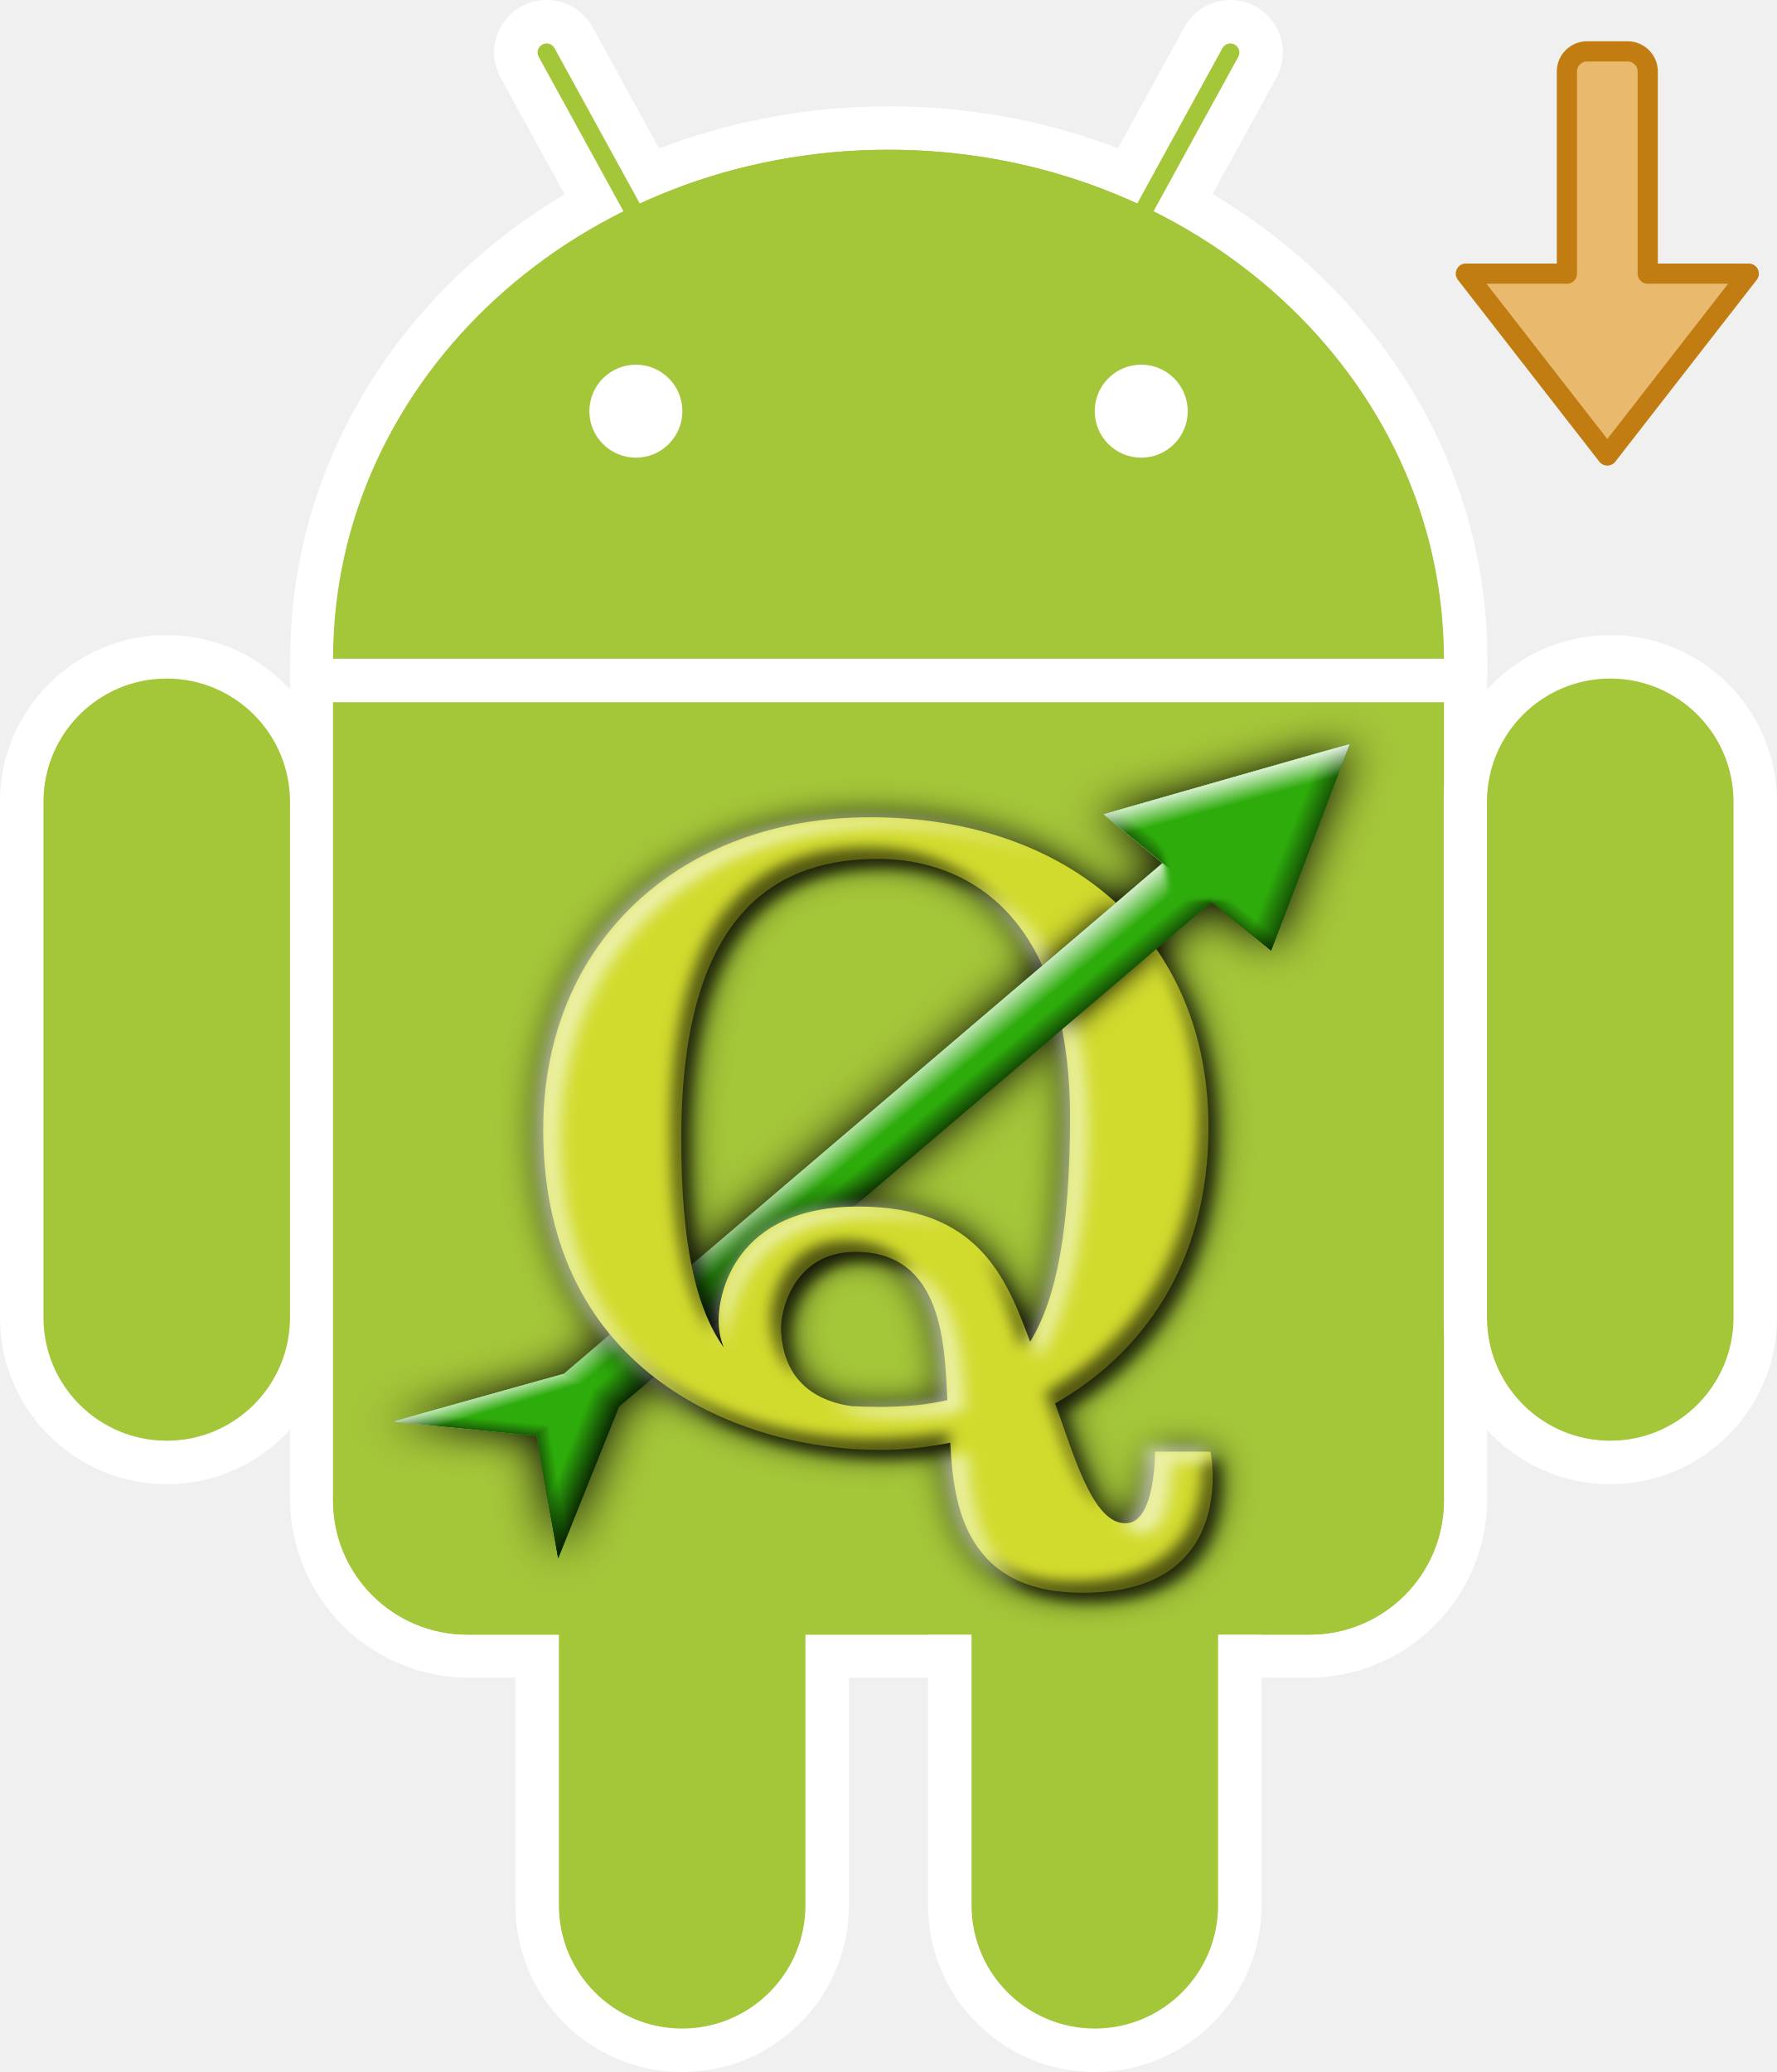
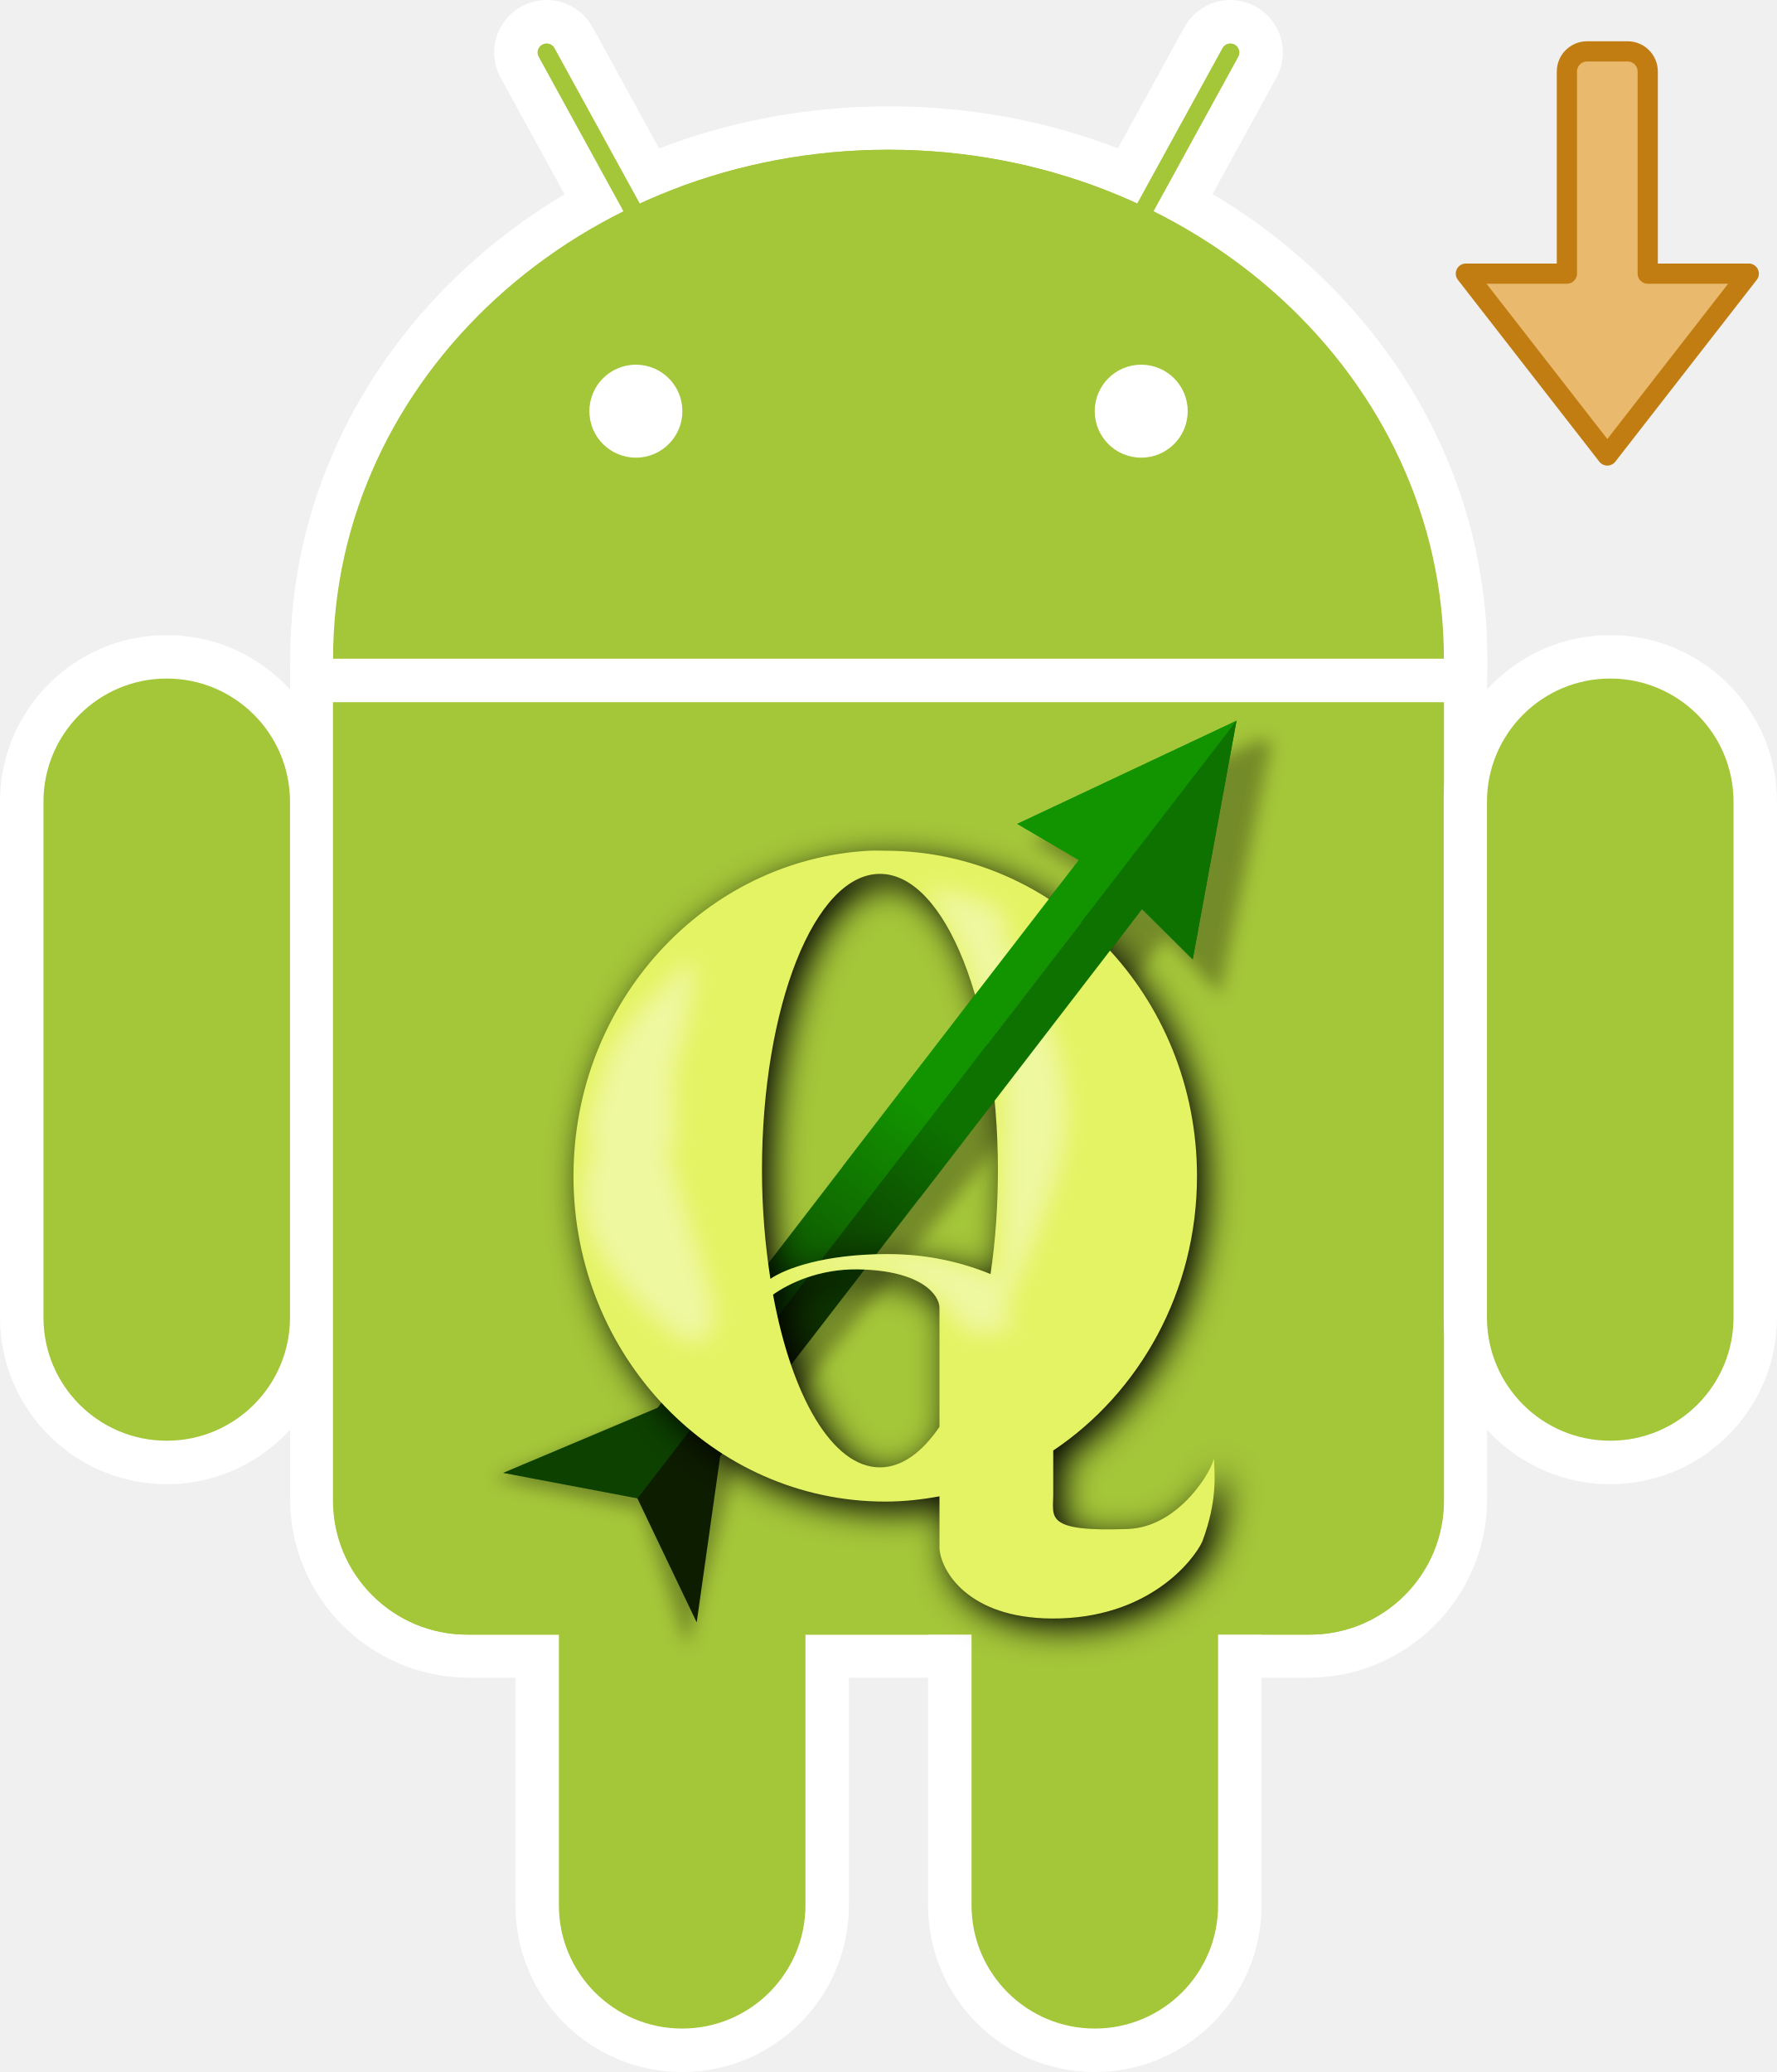
<svg xmlns="http://www.w3.org/2000/svg" xmlns:xlink="http://www.w3.org/1999/xlink" width="293.13" height="341.807" id="svg3250" version="1.1">
  <defs id="defs3252">
    <filter color-interpolation-filters="sRGB" id="filter3758">
      <feGaussianBlur id="feGaussianBlur3760" stdDeviation="18.017" />
    </filter>
    <linearGradient x1="366.996" y1="519.329" x2="390.263" y2="542.595" id="linearGradient3746" xlink:href="#linearGradient4372" gradientUnits="userSpaceOnUse" />
    <linearGradient id="linearGradient4372">
      <stop id="stop4374" style="stop-color:#000000;stop-opacity:0" offset="0" />
      <stop id="stop4376" style="stop-color:#000000;stop-opacity:1" offset="1" />
    </linearGradient>
    <linearGradient x1="360.27" y1="512.602" x2="338.596" y2="490.929" id="linearGradient3743" xlink:href="#linearGradient4332" gradientUnits="userSpaceOnUse" />
    <linearGradient id="linearGradient4332">
      <stop id="stop4334" style="stop-color:#ffffff;stop-opacity:0" offset="0" />
      <stop id="stop4336" style="stop-color:#ffffff;stop-opacity:1" offset="1" />
    </linearGradient>
    <filter color-interpolation-filters="sRGB" id="filter4307">
      <feGaussianBlur id="feGaussianBlur4309" stdDeviation="14.907" />
    </filter>
    <linearGradient x1="681.182" y1="222.019" x2="716.775" y2="233.578" id="linearGradient3739" xlink:href="#linearGradient4372" gradientUnits="userSpaceOnUse" />
    <linearGradient id="linearGradient3126">
      <stop id="stop3128" style="stop-color:#000000;stop-opacity:0" offset="0" />
      <stop id="stop3130" style="stop-color:#000000;stop-opacity:1" offset="1" />
    </linearGradient>
    <linearGradient x1="615.063" y1="263.632" x2="594.709" y2="284.439" id="linearGradient3736" xlink:href="#linearGradient4372" gradientUnits="userSpaceOnUse" />
    <linearGradient id="linearGradient3133">
      <stop id="stop3135" style="stop-color:#000000;stop-opacity:0" offset="0" />
      <stop id="stop3137" style="stop-color:#000000;stop-opacity:1" offset="1" />
    </linearGradient>
    <linearGradient x1="615.063" y1="207.223" x2="606.268" y2="180.405" id="linearGradient3733" xlink:href="#linearGradient4332" gradientUnits="userSpaceOnUse" />
    <linearGradient id="linearGradient3140">
      <stop id="stop3142" style="stop-color:#ffffff;stop-opacity:0" offset="0" />
      <stop id="stop3144" style="stop-color:#ffffff;stop-opacity:1" offset="1" />
    </linearGradient>
    <filter color-interpolation-filters="sRGB" id="filter4769">
      <feGaussianBlur id="feGaussianBlur4771" stdDeviation="2.162" />
    </filter>
    <linearGradient x1="85.077" y1="750.432" x2="82.302" y2="774.013" id="linearGradient3728" xlink:href="#linearGradient4372" gradientUnits="userSpaceOnUse" />
    <linearGradient id="linearGradient3149">
      <stop id="stop3151" style="stop-color:#000000;stop-opacity:0" offset="0" />
      <stop id="stop3153" style="stop-color:#000000;stop-opacity:1" offset="1" />
    </linearGradient>
    <linearGradient x1="79.355" y1="745.809" x2="71.98" y2="725.465" id="linearGradient3725" xlink:href="#linearGradient4332" gradientUnits="userSpaceOnUse" />
    <linearGradient id="linearGradient3156">
      <stop id="stop3158" style="stop-color:#ffffff;stop-opacity:0" offset="0" />
      <stop id="stop3160" style="stop-color:#ffffff;stop-opacity:1" offset="1" />
    </linearGradient>
    <linearGradient x1="145.937" y1="773.552" x2="175.552" y2="783.262" id="linearGradient3722" xlink:href="#linearGradient4372" gradientUnits="userSpaceOnUse" />
    <linearGradient id="linearGradient3163">
      <stop id="stop3165" style="stop-color:#000000;stop-opacity:0" offset="0" />
      <stop id="stop3167" style="stop-color:#000000;stop-opacity:1" offset="1" />
    </linearGradient>
    <linearGradient x1="136.227" y1="800.832" x2="112.207" y2="804.068" id="linearGradient3719" xlink:href="#linearGradient4372" gradientUnits="userSpaceOnUse" />
    <linearGradient id="linearGradient3170">
      <stop id="stop3172" style="stop-color:#000000;stop-opacity:0" offset="0" />
      <stop id="stop3174" style="stop-color:#000000;stop-opacity:1" offset="1" />
    </linearGradient>
    <filter color-interpolation-filters="sRGB" id="filter5295">
      <feGaussianBlur id="feGaussianBlur5297" stdDeviation="5.639" />
    </filter>
    <filter color-interpolation-filters="sRGB" id="filter5284">
      <feGaussianBlur id="feGaussianBlur5286" stdDeviation="5.925" />
    </filter>
    <filter color-interpolation-filters="sRGB" height="1.379" y="-0.19" width="1.44" x="-0.22" id="filter3432">
      <feGaussianBlur id="feGaussianBlur3434" stdDeviation="11.161" />
    </filter>
    <linearGradient x1="360.27" y1="512.602" x2="338.596" y2="490.929" id="linearGradient5493" xlink:href="#linearGradient4332" gradientUnits="userSpaceOnUse" />
    <linearGradient id="linearGradient3183">
      <stop id="stop3185" style="stop-color:#ffffff;stop-opacity:0" offset="0" />
      <stop id="stop3187" style="stop-color:#ffffff;stop-opacity:1" offset="1" />
    </linearGradient>
    <linearGradient x1="366.996" y1="519.329" x2="390.263" y2="542.595" id="linearGradient5525" xlink:href="#linearGradient4372" gradientUnits="userSpaceOnUse" />
    <linearGradient id="linearGradient3190">
      <stop id="stop3192" style="stop-color:#000000;stop-opacity:0" offset="0" />
      <stop id="stop3194" style="stop-color:#000000;stop-opacity:1" offset="1" />
    </linearGradient>
    <linearGradient x1="681.182" y1="222.019" x2="716.775" y2="233.578" id="linearGradient5474" xlink:href="#linearGradient4372" gradientUnits="userSpaceOnUse" />
    <linearGradient id="linearGradient3197">
      <stop id="stop3199" style="stop-color:#000000;stop-opacity:0" offset="0" />
      <stop id="stop3201" style="stop-color:#000000;stop-opacity:1" offset="1" />
    </linearGradient>
    <linearGradient x1="615.063" y1="263.632" x2="594.709" y2="284.439" id="linearGradient5471" xlink:href="#linearGradient4372" gradientUnits="userSpaceOnUse" />
    <linearGradient id="linearGradient3204">
      <stop id="stop3206" style="stop-color:#000000;stop-opacity:0" offset="0" />
      <stop id="stop3208" style="stop-color:#000000;stop-opacity:1" offset="1" />
    </linearGradient>
    <linearGradient x1="615.063" y1="207.223" x2="606.268" y2="180.405" id="linearGradient5468" xlink:href="#linearGradient4332" gradientUnits="userSpaceOnUse" />
    <linearGradient id="linearGradient3211">
      <stop id="stop3213" style="stop-color:#ffffff;stop-opacity:0" offset="0" />
      <stop id="stop3215" style="stop-color:#ffffff;stop-opacity:1" offset="1" />
    </linearGradient>
    <filter color-interpolation-filters="sRGB" id="filter3217">
      <feGaussianBlur id="feGaussianBlur3219" stdDeviation="2.162" />
    </filter>
    <filter color-interpolation-filters="sRGB" id="filter3758-5">
      <feGaussianBlur id="feGaussianBlur3760-6" stdDeviation="18.017" />
    </filter>
    <linearGradient x1="366.996" y1="519.329" x2="390.263" y2="542.595" id="linearGradient3746-7" xlink:href="#linearGradient4372-7" gradientUnits="userSpaceOnUse" />
    <linearGradient id="linearGradient4372-7">
      <stop id="stop4374-4" style="stop-color:#000000;stop-opacity:0" offset="0" />
      <stop id="stop4376-0" style="stop-color:#000000;stop-opacity:1" offset="1" />
    </linearGradient>
    <linearGradient x1="360.27" y1="512.602" x2="338.596" y2="490.929" id="linearGradient3743-6" xlink:href="#linearGradient4332-4" gradientUnits="userSpaceOnUse" />
    <linearGradient id="linearGradient4332-4">
      <stop id="stop4334-7" style="stop-color:#ffffff;stop-opacity:0" offset="0" />
      <stop id="stop4336-4" style="stop-color:#ffffff;stop-opacity:1" offset="1" />
    </linearGradient>
    <filter color-interpolation-filters="sRGB" id="filter4307-8">
      <feGaussianBlur id="feGaussianBlur4309-5" stdDeviation="14.907" />
    </filter>
    <linearGradient x1="681.182" y1="222.019" x2="716.775" y2="233.578" id="linearGradient3739-8" xlink:href="#linearGradient4372-7" gradientUnits="userSpaceOnUse" />
    <linearGradient id="linearGradient3641">
      <stop id="stop3643" style="stop-color:#000000;stop-opacity:0" offset="0" />
      <stop id="stop3645" style="stop-color:#000000;stop-opacity:1" offset="1" />
    </linearGradient>
    <linearGradient x1="615.063" y1="263.632" x2="594.709" y2="284.439" id="linearGradient3736-2" xlink:href="#linearGradient4372-7" gradientUnits="userSpaceOnUse" />
    <linearGradient id="linearGradient3648">
      <stop id="stop3650" style="stop-color:#000000;stop-opacity:0" offset="0" />
      <stop id="stop3652" style="stop-color:#000000;stop-opacity:1" offset="1" />
    </linearGradient>
    <linearGradient x1="615.063" y1="207.223" x2="606.268" y2="180.405" id="linearGradient3733-6" xlink:href="#linearGradient4332-4" gradientUnits="userSpaceOnUse" />
    <linearGradient id="linearGradient3655">
      <stop id="stop3657" style="stop-color:#ffffff;stop-opacity:0" offset="0" />
      <stop id="stop3659" style="stop-color:#ffffff;stop-opacity:1" offset="1" />
    </linearGradient>
    <filter color-interpolation-filters="sRGB" id="filter4769-0">
      <feGaussianBlur id="feGaussianBlur4771-6" stdDeviation="2.162" />
    </filter>
    <linearGradient x1="85.077" y1="750.432" x2="82.302" y2="774.013" id="linearGradient3728-6" xlink:href="#linearGradient4372-7" gradientUnits="userSpaceOnUse" />
    <linearGradient id="linearGradient3664">
      <stop id="stop3666" style="stop-color:#000000;stop-opacity:0" offset="0" />
      <stop id="stop3668" style="stop-color:#000000;stop-opacity:1" offset="1" />
    </linearGradient>
    <linearGradient x1="79.355" y1="745.809" x2="71.98" y2="725.465" id="linearGradient3725-4" xlink:href="#linearGradient4332-4" gradientUnits="userSpaceOnUse" />
    <linearGradient id="linearGradient3671">
      <stop id="stop3673" style="stop-color:#ffffff;stop-opacity:0" offset="0" />
      <stop id="stop3675" style="stop-color:#ffffff;stop-opacity:1" offset="1" />
    </linearGradient>
    <linearGradient x1="145.937" y1="773.552" x2="175.552" y2="783.262" id="linearGradient3722-6" xlink:href="#linearGradient4372-7" gradientUnits="userSpaceOnUse" />
    <linearGradient id="linearGradient3678">
      <stop id="stop3680" style="stop-color:#000000;stop-opacity:0" offset="0" />
      <stop id="stop3682" style="stop-color:#000000;stop-opacity:1" offset="1" />
    </linearGradient>
    <linearGradient x1="136.227" y1="800.832" x2="112.207" y2="804.068" id="linearGradient3719-2" xlink:href="#linearGradient4372-7" gradientUnits="userSpaceOnUse" />
    <linearGradient id="linearGradient3685">
      <stop id="stop3687" style="stop-color:#000000;stop-opacity:0" offset="0" />
      <stop id="stop3689" style="stop-color:#000000;stop-opacity:1" offset="1" />
    </linearGradient>
    <filter color-interpolation-filters="sRGB" id="filter5295-8">
      <feGaussianBlur id="feGaussianBlur5297-9" stdDeviation="5.639" />
    </filter>
    <filter color-interpolation-filters="sRGB" id="filter5284-6">
      <feGaussianBlur id="feGaussianBlur5286-0" stdDeviation="5.925" />
    </filter>
    <filter color-interpolation-filters="sRGB" height="1.379" y="-0.19" width="1.44" x="-0.22" id="filter3432-7">
      <feGaussianBlur id="feGaussianBlur3434-0" stdDeviation="11.161" />
    </filter>
    <linearGradient x1="360.27" y1="512.602" x2="338.596" y2="490.929" id="linearGradient5493-1" xlink:href="#linearGradient4332-4" gradientUnits="userSpaceOnUse" />
    <linearGradient id="linearGradient3698">
      <stop id="stop3700" style="stop-color:#ffffff;stop-opacity:0" offset="0" />
      <stop id="stop3702" style="stop-color:#ffffff;stop-opacity:1" offset="1" />
    </linearGradient>
    <linearGradient x1="366.996" y1="519.329" x2="390.263" y2="542.595" id="linearGradient5525-0" xlink:href="#linearGradient4372-7" gradientUnits="userSpaceOnUse" />
    <linearGradient id="linearGradient3705">
      <stop id="stop3707" style="stop-color:#000000;stop-opacity:0" offset="0" />
      <stop id="stop3709" style="stop-color:#000000;stop-opacity:1" offset="1" />
    </linearGradient>
    <linearGradient x1="681.182" y1="222.019" x2="716.775" y2="233.578" id="linearGradient5474-1" xlink:href="#linearGradient4372-7" gradientUnits="userSpaceOnUse" />
    <linearGradient id="linearGradient3712">
      <stop id="stop3714" style="stop-color:#000000;stop-opacity:0" offset="0" />
      <stop id="stop3716" style="stop-color:#000000;stop-opacity:1" offset="1" />
    </linearGradient>
    <linearGradient x1="615.063" y1="263.632" x2="594.709" y2="284.439" id="linearGradient5471-3" xlink:href="#linearGradient4372-7" gradientUnits="userSpaceOnUse" />
    <linearGradient id="linearGradient3720">
      <stop id="stop3722" style="stop-color:#000000;stop-opacity:0" offset="0" />
      <stop id="stop3724" style="stop-color:#000000;stop-opacity:1" offset="1" />
    </linearGradient>
    <linearGradient x1="615.063" y1="207.223" x2="606.268" y2="180.405" id="linearGradient5468-7" xlink:href="#linearGradient4332-4" gradientUnits="userSpaceOnUse" />
    <linearGradient id="linearGradient3727">
      <stop id="stop3729" style="stop-color:#ffffff;stop-opacity:0" offset="0" />
      <stop id="stop3731" style="stop-color:#ffffff;stop-opacity:1" offset="1" />
    </linearGradient>
    <filter color-interpolation-filters="sRGB" id="filter3733">
      <feGaussianBlur id="feGaussianBlur3735" stdDeviation="2.162" />
    </filter>
+     <filter style="color-interpolation-filters:sRGB" id="filter5427-2-5">
+       <feGaussianBlur id="feGaussianBlur5429-2-8" stdDeviation="0.488" />
+     </filter>
+     <linearGradient id="linearGradient4887">
+       <stop id="stop4889" offset="0" style="stop-color:#0d1d00;stop-opacity:1;" />
+       <stop id="stop4891" offset="1" style="stop-color:#0d7200;stop-opacity:1;" />
+     </linearGradient>
+     <linearGradient y2="463.79" x2="423.643" y1="477.579" x1="413.407" gradientTransform="matrix(-0.2826807,-0.9592141,-0.9592141,0.2826807,1144.742,948.3023)" gradientUnits="userSpaceOnUse" id="linearGradient3972" xlink:href="#linearGradient5342-4-0-4" />
+     <linearGradient id="linearGradient5342-4-9">
+       <stop id="stop5344-0-0" offset="0" style="stop-color:#0d4100;stop-opacity:1;" />
+       <stop id="stop5346-85-9" offset="1" style="stop-color:#129300;stop-opacity:1;" />
+     </linearGradient>
+     <linearGradient y2="463.79" x2="423.643" y1="477.579" x1="413.407" gradientTransform="translate(156.0876,208.9441)" gradientUnits="userSpaceOnUse" id="linearGradient3970" xlink:href="#linearGradient5342-4-9" />
+     <filter style="color-interpolation-filters:sRGB" id="filter4947-8-4">
+       <feGaussianBlur id="feGaussianBlur4949-0-5" stdDeviation="1.016" />
+     </filter>
+     <filter style="color-interpolation-filters:sRGB" height="1.787" y="-0.393" width="1.664" x="-0.332" id="filter4776-5">
+       <feGaussianBlur id="feGaussianBlur4778-0" stdDeviation="0.652" />
+     </filter>
+     <clipPath id="clipPath4825-8" clipPathUnits="userSpaceOnUse">
+       <path id="path4827-5" d="m 485.063,446.793 c -9.774,0.517 -17.562,8.976 -17.562,19.312 0,10.67 8.284,19.312 18.5,19.312 1.105,0 2.167,-0.119 3.219,-0.312 l 0,3.094 c 0.085,1.316 1.673,4.123 6.656,4.156 5.77,0.039 8.449,-3.498 8.938,-4.562 0.909,-2.43 0.734,-3.989 0.688,-4.969 -0.019,0.588 -1.996,4.101 -5.094,4.219 -4.98,0.189 -4.438,-0.712 -4.438,-2.031 l 0,-2.625 c 5.128,-3.432 8.531,-9.447 8.531,-16.281 0,-10.67 -8.284,-19.312 -18.5,-19.312 C 485.682,446.793 485.379,446.777 485.063,446.793 z m 0.625,1.375 c 3.87,0 7,7.861 7,17.594 0,2.163 -0.154,4.241 -0.438,6.156 -1.618,-0.665 -3.682,-1.197 -6.188,-1.188 -3.702,0.014 -5.987,0.859 -6.875,1.469 -0.31,-1.993 -0.5,-4.168 -0.5,-6.438 C 478.688,456.029 481.818,448.168 485.688,448.168 z m -1.281,23.469 c 3.739,0.064 4.812,1.516 4.812,2.281 l 0,7.062 c -1.036,1.525 -2.243,2.406 -3.531,2.406 -2.824,0 -5.236,-4.198 -6.344,-10.25 C 480.238,472.5 482.045,471.597 484.407,471.637 Z" style="fill:#e4f363;fill-opacity:1;stroke:none" />
+     </clipPath>
+     <linearGradient id="linearGradient5342-4-0-4">
+       <stop id="stop5344-0-9-7" offset="0" style="stop-color:#0d1d00;stop-opacity:1;" />
+       <stop id="stop5346-85-5-3" offset="1" style="stop-color:#0d7200;stop-opacity:1;" />
+     </linearGradient>
+     <linearGradient xlink:href="#linearGradient5342-4-0-4" id="linearGradient4111" gradientUnits="userSpaceOnUse" gradientTransform="matrix(-0.2826807,-0.9592141,-0.9592141,0.2826807,1144.742,948.3023)" x1="413.407" y1="477.579" x2="423.643" y2="463.79" />
+     <linearGradient id="linearGradient5342-4-9-7">
+       <stop id="stop5344-0-0-6" offset="0" style="stop-color:#0d4100;stop-opacity:1;" />
+       <stop id="stop5346-85-9-0" offset="1" style="stop-color:#129300;stop-opacity:1;" />
+     </linearGradient>
+     <linearGradient y2="463.79" x2="423.643" y1="477.579" x1="413.407" gradientTransform="translate(156.0876,208.9441)" gradientUnits="userSpaceOnUse" id="linearGradient3970-6" xlink:href="#linearGradient5342-4-9-7" />
+     <clipPath id="clipPath4144" clipPathUnits="userSpaceOnUse">
+       <rect transform="matrix(0.999901,-0.01407388,0.01407388,0.999901,0,0)" y="646.181" x="565.161" height="39.625" width="42.875" id="rect4146" style="fill:#000000;stroke:none" />
+     </clipPath>
+     <filter color-interpolation-filters="sRGB" id="filter5427-2-5-8">
+       <feGaussianBlur id="feGaussianBlur5429-2-8-0" stdDeviation="0.488" />
+     </filter>
+     <linearGradient y2="463.79" x2="423.643" y1="477.579" x1="413.407" gradientTransform="translate(156.0876,208.9441)" gradientUnits="userSpaceOnUse" id="linearGradient3970-60" xlink:href="#linearGradient5342-4-9-3" />
+     <linearGradient id="linearGradient5342-4-9-3">
+       <stop id="stop5344-0-0-5" offset="0" style="stop-color:#0d4100;stop-opacity:1;" />
+       <stop id="stop5346-85-9-8" offset="1" style="stop-color:#129300;stop-opacity:1;" />
+     </linearGradient>
+     <linearGradient y2="463.79" x2="423.643" y1="477.579" x1="413.407" gradientTransform="matrix(-0.2826807,-0.9592141,-0.9592141,0.2826807,1144.742,948.3023)" gradientUnits="userSpaceOnUse" id="linearGradient3972-0" xlink:href="#linearGradient5342-4-0-4-6" />
+     <linearGradient id="linearGradient5342-4-0-4-6">
+       <stop id="stop5344-0-9-7-0" offset="0" style="stop-color:#0d1d00;stop-opacity:1;" />
+       <stop id="stop5346-85-5-3-4" offset="1" style="stop-color:#0d7200;stop-opacity:1;" />
+     </linearGradient>
+     <filter color-interpolation-filters="sRGB" id="filter4947-8-4-9">
+       <feGaussianBlur id="feGaussianBlur4949-0-5-8" stdDeviation="1.016" />
+     </filter>
+     <clipPath id="clipPath4825-8-1" clipPathUnits="userSpaceOnUse">
+       <path id="path4827-5-7" d="m 485.063,446.793 c -9.774,0.517 -17.562,8.976 -17.562,19.312 0,10.67 8.284,19.312 18.5,19.312 1.105,0 2.167,-0.119 3.219,-0.312 l 0,3.094 c 0.085,1.316 1.673,4.123 6.656,4.156 5.77,0.039 8.449,-3.498 8.938,-4.562 0.909,-2.43 0.734,-3.989 0.688,-4.969 -0.019,0.588 -1.996,4.101 -5.094,4.219 -4.98,0.189 -4.438,-0.712 -4.438,-2.031 l 0,-2.625 c 5.128,-3.432 8.531,-9.447 8.531,-16.281 0,-10.67 -8.284,-19.312 -18.5,-19.312 -0.319,0 -0.622,-0.017 -0.938,0 z m 0.625,1.375 c 3.87,0 7,7.861 7,17.594 0,2.163 -0.154,4.241 -0.438,6.156 -1.618,-0.665 -3.682,-1.197 -6.188,-1.188 -3.702,0.014 -5.987,0.859 -6.875,1.469 -0.31,-1.993 -0.5,-4.168 -0.5,-6.438 0,-9.733 3.13,-17.594 7,-17.594 z m -1.281,23.469 c 3.739,0.064 4.812,1.516 4.812,2.281 l 0,7.062 c -1.036,1.525 -2.243,2.406 -3.531,2.406 -2.824,0 -5.236,-4.198 -6.344,-10.25 0.894,-0.637 2.7,-1.54 5.062,-1.5 z" style="fill:#e4f363;fill-opacity:1;stroke:none" />
+     </clipPath>
+     <filter color-interpolation-filters="sRGB" height="1.787" y="-0.393" width="1.664" x="-0.332" id="filter4776-5-9">
+       <feGaussianBlur id="feGaussianBlur4778-0-9" stdDeviation="0.652" />
+     </filter>
+     <clipPath id="clipPath4144-7" clipPathUnits="userSpaceOnUse">
+       <rect transform="matrix(0.999901,-0.01407388,0.01407388,0.999901,0,0)" y="646.181" x="565.161" height="39.625" width="42.875" id="rect4146-3" style="fill:#000000;stroke:none" />
+     </clipPath>
+     <linearGradient y2="463.79" x2="423.643" y1="477.579" x1="413.407" gradientTransform="translate(156.0876,208.9441)" gradientUnits="userSpaceOnUse" id="linearGradient3970-6-7" xlink:href="#linearGradient5342-4-9-7-1" />
+     <linearGradient id="linearGradient5342-4-9-7-1">
+       <stop id="stop5344-0-0-6-5" offset="0" style="stop-color:#0d4100;stop-opacity:1;" />
+       <stop id="stop5346-85-9-0-6" offset="1" style="stop-color:#129300;stop-opacity:1;" />
+     </linearGradient>
+     <linearGradient xlink:href="#linearGradient5342-4-0-4-6" id="linearGradient4111-5" gradientUnits="userSpaceOnUse" gradientTransform="matrix(-0.2826807,-0.9592141,-0.9592141,0.2826807,1144.742,948.3023)" x1="413.407" y1="477.579" x2="423.643" y2="463.79" />
+     <linearGradient id="linearGradient3567">
+       <stop id="stop3569" offset="0" style="stop-color:#0d1d00;stop-opacity:1;" />
+       <stop id="stop3571" offset="1" style="stop-color:#0d7200;stop-opacity:1;" />
+     </linearGradient>
  </defs>
  <g id="layer1" transform="translate(-222.0064,-312.8872)">
    <g style="fill:#a4c639;stroke:#ffffff;stroke-width:7.168" id="g3539" transform="translate(207.7357,551.6403)" />
    <g style="fill:#ffffff" id="g3590" transform="translate(222.0214,311.6403)">
      <ellipse id="ellipse3537" ry="91.11" rx="98.74" cx="146.6" cy="109.9" d="m 245.34,109.9 c 0,50.319 -44.207,91.11 -98.74,91.11 -54.533,0 -98.74,-40.791 -98.74,-91.11 0,-50.319 44.207,-91.11 98.74,-91.11 54.533,0 98.74,40.791 98.74,91.11 z" />
      <rect style="fill:#a4c639;stroke:#ffffff;stroke-width:7.168" id="rect3541" x="51.42" y="85.53" width="190.3" height="188.9" rx="25.96" />
      <g style="fill:#a4c639;stroke:#ffffff;stroke-width:7.168" id="b">
        <rect id="rect3544" x="177.62" y="-94" width="10.144" height="43" transform="matrix(0.8767268,0.4809888,-0.4809888,0.8767268,0,0)" rx="5.072" />
        <ellipse id="ellipse3546" ry="83.95" cy="109.9" rx="91.57" cx="146.6" style="stroke-opacity:0" d="m 238.17,109.9 c 0,46.364 -40.997,83.95 -91.57,83.95 -50.573,0 -91.57,-37.586 -91.57,-83.95 0,-46.364 40.997,-83.95 91.57,-83.95 50.573,0 91.57,37.586 91.57,83.95 z" />
        <rect x="3.569" y="109.6" width="47.84" height="132.9" rx="23.92" id="c" />
        <use id="use3549" x="85.026" y="96.97" xlink:href="#c" width="1" height="1" />
        <rect id="rect3551" x="54.99" y="89.1" width="183.2" height="181.8" rx="22.12" style="stroke-opacity:0" />
        <line id="line3553" y2="113.5" y1="113.5" x2="245" x1="48" />
      </g>
      <use style="fill:#a4c639;stroke:#ffffff;stroke-width:7.168" id="use3555" transform="matrix(-1,0,0,1,293.1,0)" xlink:href="#b" x="0" y="0" width="1" height="1" />
      <circle id="circle3557" r="7.67" cx="188.24" cy="69.077" d="m 195.91,69.077 c 0,4.236 -3.434,7.67 -7.67,7.67 -4.236,0 -7.67,-3.434 -7.67,-7.67 0,-4.236 3.434,-7.67 7.67,-7.67 4.236,0 7.67,3.434 7.67,7.67 z" />
      <circle id="circle3559" r="7.67" cx="104.88" cy="69.077" d="m 112.55,69.077 c 0,4.236 -3.434,7.67 -7.67,7.67 -4.236,0 -7.67,-3.434 -7.67,-7.67 0,-4.236 3.434,-7.67 7.67,-7.67 4.236,0 7.67,3.434 7.67,7.67 z" />
    </g>
-     <g transform="matrix(0.2220208,0,0,0.1840249,283.7002,408.8874)" id="layer2" style="display:inline">
-       <path d="M 13.698,752.791 140.977,709.86 585.949,252.008 542.008,208.319 725.098,145.184 666.509,330.295 622.441,286.732 182.025,739.444 136.847,875.158 120.775,765.516 13.698,752.791 z" id="path4311" style="fill:#000000;fill-opacity:1;fill-rule:evenodd;stroke:none;filter:url(#filter3758-5)" />
-       <path d="M 13.698,752.791 140.977,709.86 585.949,252.008 542.008,208.319 725.098,145.184 666.509,330.295 622.441,286.732 182.025,739.444 136.847,875.158 120.775,765.516 13.698,752.791 z" id="path3581" style="fill:#2eac0b;fill-opacity:1;fill-rule:evenodd;stroke:none" />
-       <path d="M 13.698,752.791 140.977,709.86 585.949,252.008 542.008,208.319 725.098,145.184 666.509,330.295 622.441,286.732 182.025,739.444 136.847,875.158 120.775,765.516 13.698,752.791 z" id="path4687" style="fill:url(#linearGradient3746-7);fill-opacity:1;fill-rule:evenodd;stroke:none" />
-       <path d="M 13.698,752.791 140.977,709.86 585.949,252.008 542.008,208.319 725.098,145.184 666.509,330.295 622.441,286.732 182.025,739.444 136.847,875.158 120.775,765.516 13.698,752.791 z" id="path4677" style="fill:url(#linearGradient3743-6);fill-opacity:1;fill-rule:evenodd;stroke:none" />
-       <path d="m 368.562,210.938 c -140.277,0 -242.844,111.31 -242.844,280 0,221.218 149.928,287.125 250,287.125 16.948,0 34.65,-2.115 52.438,-6.5 2.373,53.621 9.479,139.727 107.094,134.312 106.988,-5.961 86.25,-126.281 86.25,-126.281 l -41.219,0 c 0,2e-5 0.547,67.345 -23.438,64.125 C 532.988,841.87 518.869,778.175 506.031,736.438 569.585,692.654 620,612.682 620,488.781 620,319.736 517.848,210.938 368.562,210.938 z m 6.094,37.312 c 63.929,0 143.214,48.045 142.5,235.188 C 516.785,580.36 507.275,642.373 487.5,681.062 469.684,623.521 449.211,560.046 360.125,559.906 267.635,559.761 256.278,638.589 256.062,660.688 c -0.093,9.604 1.287,18.038 3.781,25.469 -21.456,-36.455 -31.562,-95.294 -31.562,-187.375 0,-211.429 77.446,-250.531 146.375,-250.531 z m -17.062,352.25 c 66.187,-0.166 66.368,87.211 68.438,132.875 -15.013,4.378 -31.986,6.125 -51.031,6.125 -7.072,0 -13.848,-0.236 -20.375,-0.719 -21.031,-3.575 -50.773,-17.706 -52.219,-69 -0.447,-15.779 9.207,-69.166 55.188,-69.281 z" id="path4305" style="fill:#000000;fill-opacity:1;fill-rule:evenodd;stroke:none;filter:url(#filter4307-8)" />
-       <path d="m 177.143,202.362 a 2.143,0 0 0 0 -4.286,0 2.143,0 180 0 0 4.286,0 z" id="path2399" style="fill:#000000;fill-opacity:0.314;fill-rule:nonzero;stroke:#000000;stroke-width:0;stroke-linecap:round;stroke-linejoin:round;stroke-miterlimit:4;stroke-opacity:0;stroke-dasharray:none" />
-       <path d="m 585.949,252.008 -43.942,-43.689 183.09,-63.135 -58.589,185.11 -44.068,-43.563 -36.492,-34.724 z" id="path4691" style="fill:#2eac0b;fill-opacity:1;fill-rule:evenodd;stroke:none" />
-       <path d="m 585.949,252.008 -43.942,-43.689 183.09,-63.135 -58.589,185.11 -44.068,-43.563 -36.492,-34.724 z" id="path4693" style="fill:url(#linearGradient3739-8);fill-opacity:1;fill-rule:evenodd;stroke:none" />
-       <path d="m 585.949,252.008 -43.942,-43.689 183.09,-63.135 -58.589,185.11 -44.068,-43.563 -36.492,-34.724 z" id="path4703" style="fill:url(#linearGradient3736-2);fill-opacity:1;fill-rule:evenodd;stroke:none" />
-       <path d="m 585.949,252.008 -43.942,-43.689 183.09,-63.135 -58.589,185.11 -44.068,-43.563 -36.492,-34.724 z" id="path4707" style="fill:url(#linearGradient3733-6);fill-opacity:1;fill-rule:evenodd;stroke:none" />
-       <path d="m 583.638,227.04 8.429,57.942 60.891,-0.1 -69.32,-57.843 z" id="path4711" style="fill:#2eac0b;fill-opacity:1;fill-rule:evenodd;stroke:none;filter:url(#filter4769-0)" />
-       <path d="M 13.698,752.791 140.977,709.86 182.025,739.444 136.847,875.158 120.775,765.516 13.698,752.791 z" id="path4773" style="fill:#2eac0b;fill-opacity:1;fill-rule:evenodd;stroke:none" />
-       <path d="m 13.698,752.791 127.279,-42.931 19.779,13.402 -39.981,42.255 -107.077,-12.725 z" id="path4793" style="fill:url(#linearGradient3728-6);fill-opacity:1;fill-rule:evenodd;stroke:none" />
-       <path d="M 13.698,752.791 140.977,709.86 182.025,739.444 136.847,875.158 120.775,765.516 13.698,752.791 z" id="path4775" style="fill:url(#linearGradient3725-4);fill-opacity:1;fill-rule:evenodd;stroke:none" />
-       <path d="M 13.698,752.791 140.977,709.86 182.025,739.444 136.847,875.158 120.775,765.516 13.698,752.791 z" id="path4785" style="fill:url(#linearGradient3722-6);fill-opacity:1;fill-rule:evenodd;stroke:none" />
-       <path d="m 159.935,723.731 22.091,15.713 -45.179,135.714 -16.071,-109.643 39.159,-41.785 z" id="path4789" style="fill:url(#linearGradient3719-2);fill-opacity:1;fill-rule:evenodd;stroke:none" />
-       <path d="m 368.562,210.938 c -140.277,0 -242.844,111.31 -242.844,280 0,221.218 149.928,287.125 250,287.125 16.948,0 34.65,-2.115 52.438,-6.5 2.373,53.621 9.479,139.727 107.094,134.312 106.988,-5.961 86.25,-126.281 86.25,-126.281 l -41.219,0 c 0,2e-5 0.547,67.345 -23.438,64.125 C 532.988,841.87 518.869,778.175 506.031,736.438 569.585,692.654 620,612.682 620,488.781 620,319.736 517.848,210.938 368.562,210.938 z m 6.094,37.312 c 63.929,0 143.214,48.045 142.5,235.188 C 516.785,580.36 507.275,642.373 487.5,681.062 469.684,623.521 449.211,560.046 360.125,559.906 267.635,559.761 256.278,638.589 256.062,660.688 c -0.093,9.604 1.287,18.038 3.781,25.469 -21.456,-36.455 -31.562,-95.294 -31.562,-187.375 0,-211.429 77.446,-250.531 146.375,-250.531 z m -17.062,352.25 c 66.187,-0.166 66.368,87.211 68.438,132.875 -15.013,4.378 -31.986,6.125 -51.031,6.125 -7.072,0 -13.848,-0.236 -20.375,-0.719 -21.031,-3.575 -50.773,-17.706 -52.219,-69 -0.447,-15.779 9.207,-69.166 55.188,-69.281 z" id="path3221" style="fill:#d1db2d;fill-opacity:1;fill-rule:evenodd;stroke:#4e4e4e;stroke-width:0;stroke-linecap:butt;stroke-linejoin:miter;stroke-miterlimit:4;stroke-opacity:1;stroke-dasharray:none" />
-       <path d="m 367.594,237.938 c -68.929,0 -146.375,39.103 -146.375,250.531 0,92.081 10.106,150.92 31.562,187.375 -2.256,-6.722 -3.583,-14.263 -3.75,-22.75 -0.003,-0.01 0.003,-0.022 0,-0.031 -9.952,-35.407 -14.75,-82.993 -14.75,-146.281 0,-211.429 77.446,-250.531 146.375,-250.531 30.874,0 65.329,11.208 92.625,43.875 -28.718,-46.895 -69.634,-62.188 -105.688,-62.188 z M 567.281,307.5 c 29.233,45.255 45.656,103.27 45.656,170.969 0,123.9 -50.415,203.873 -113.969,247.656 11.04,35.89 23.002,88.018 41.312,103.094 C 528.885,806.473 520.206,771.014 512.031,744.438 575.585,700.654 626,620.682 626,496.781 626,419.565 604.665,354.948 567.281,307.5 z m -216.75,282.688 c -45.98,0.115 -55.634,53.502 -55.188,69.281 0.765,27.145 9.433,43.883 20.562,54.156 -4.265,-9.267 -7.081,-20.991 -7.5,-35.844 -0.447,-15.779 9.207,-69.166 55.188,-69.281 16.793,-0.042 29.315,5.569 38.719,14.688 -9.724,-19.377 -25.56,-33.066 -51.781,-33 z m 103.156,13.375 c 12.11,20.427 21.04,61.373 28.137,84.295 1.464,-2.864 5.61,-11.886 4.188,-21.946 -7.46,-21.222 -18.059,-45.914 -32.325,-62.349 z m -276.094,73.375 c 52.242,81.034 138.801,109.125 204.125,109.125 13.18,0 25.891,-1.275 39.669,-3.906 4.036,-7.296 7.394,-11.117 6.179,-20.444 -17.788,4.385 -41.962,6.038 -58.911,6.038 -60.134,-10e-6 -138.273,-23.816 -191.062,-90.812 z m 438.375,110.656 c 0.932,33.9 -7.055,103.471 -87.781,107.969 -35.924,1.993 -59.598,-8.414 -75.281,-25.031 14.466,26.681 40.541,45.996 88.344,43.344 106.988,-5.961 86.25,-126.281 86.25,-126.281 l -11.531,0 z" id="path5290" style="opacity:0.6;fill:#000000;fill-opacity:1;fill-rule:evenodd;stroke:#4e4e4e;stroke-width:0;stroke-linecap:butt;stroke-linejoin:miter;stroke-miterlimit:4;stroke-opacity:1;stroke-dasharray:none;filter:url(#filter5295-8)" />
-       <path d="m 364.562,210.938 c -140.277,0 -242.844,111.31 -242.844,280 0,145.175 64.576,223.457 137.25,260.125 C 193.367,711.158 138.375,634.161 138.375,500.188 c 0,-168.69 102.567,-280 242.844,-280 43.27,0 82.552,9.152 116.562,26.25 -37.591,-23.036 -82.701,-35.5 -133.219,-35.5 z m 72.062,57 c 42.183,28.242 78.393,92.56 77.918,216.887 -0.319,83.138 -11.065,154.449 -25.543,193.527 3.174,9.038 1.892,9.883 4.682,18.896 19.775,-38.69 35.758,-107.638 36.129,-204.561 0.536,-140.357 -43.952,-202.465 -93.188,-224.75 z m -80.5,291.969 c -77.245,-0.121 -94.647,61.29 -99.482,92.286 0.253,21.311 2.441,27.997 4.298,33.042 0.28,-4.657 -0.073,-14.884 2.692,-24.082 6.226,-20.711 16.659,-92.142 109.149,-91.996 21.082,0.033 38.291,3.635 52.562,9.844 -16.964,-11.788 -39.188,-19.047 -69.219,-19.094 z m 33.312,52.688 c 30.504,25.541 30.998,85.56 32.594,120.781 -15.013,4.378 -31.986,6.125 -51.031,6.125 -7.072,0 -13.848,-0.236 -20.375,-0.719 -3.858,-0.656 -8.003,-1.688 -12.219,-3.219 9.285,7.469 19.882,10.94 28.875,12.469 6.527,0.482 13.303,0.719 20.375,0.719 19.045,-10e-6 36.018,-1.748 51.031,-6.125 -1.846,-40.739 -2.199,-114.674 -49.25,-130.031 z m 184.532,162.376 c 0,2e-5 0.519,67.985 -18.782,68.842 4.363,5.414 9.111,8.753 14.312,9.156 23.984,3.22 23.437,-64.125 23.438,-64.125 l 25.163,0.462 c -0.468,-5.751 2.636,-12.487 2.636,-12.487 l -46.767,-1.849 z M 440.812,780.812 c -5.34,1.316 -10.694,2.401 -16,3.312 2.582,41.882 11.019,95.918 57.969,114.969 C 446.499,872.409 442.483,818.559 440.812,780.812 z" id="path5233" style="opacity:0.6;fill:#ffffff;fill-opacity:1;fill-rule:evenodd;stroke:#4e4e4e;stroke-width:0;stroke-linecap:butt;stroke-linejoin:miter;stroke-miterlimit:4;stroke-opacity:1;stroke-dasharray:none;filter:url(#filter5284-6)" />
-       <path d="m 551.56,288.94 29.752,39.234 -69.967,72.909 -14.713,-55.908 54.927,-56.235 z" id="path3370" style="fill:#000000;fill-opacity:1;fill-rule:evenodd;stroke:#000000;stroke-width:1px;stroke-linecap:butt;stroke-linejoin:miter;stroke-opacity:1;filter:url(#filter3432-7)" />
-       <path d="M 725.094,145.188 542,208.312 585.938,252 391.219,452.375 l 70.062,0 L 622.438,286.719 666.5,330.281 725.094,145.188 z" id="path5409" style="fill:#2eac0b;fill-opacity:1;fill-rule:evenodd;stroke:none" />
-       <path d="M 725.094,145.188 542,208.312 585.938,252 391.219,452.375 l 70.062,0 L 622.438,286.719 666.5,330.281 725.094,145.188 z" id="path5413" style="fill:url(#linearGradient5493-1);fill-opacity:1;fill-rule:evenodd;stroke:none" />
-       <path d="M 725.094,145.188 542,208.312 585.938,252 391.219,452.375 l 70.062,0 L 622.438,286.719 666.5,330.281 725.094,145.188 z" id="path5411" style="fill:url(#linearGradient5525-0);fill-opacity:1;fill-rule:evenodd;stroke:none" />
-       <path d="m 585.949,252.008 -43.942,-43.689 183.09,-63.135 -58.589,185.11 -44.068,-43.563 -36.492,-34.724 z" id="path5415" style="fill:#2eac0b;fill-opacity:1;fill-rule:evenodd;stroke:none" />
-       <path d="m 585.949,252.008 -43.942,-43.689 183.09,-63.135 -58.589,185.11 -44.068,-43.563 -36.492,-34.724 z" id="path5417" style="fill:url(#linearGradient5474-1);fill-opacity:1;fill-rule:evenodd;stroke:none" />
-       <path d="m 585.949,252.008 -43.942,-43.689 183.09,-63.135 -58.589,185.11 -44.068,-43.563 -36.492,-34.724 z" id="path5419" style="fill:url(#linearGradient5471-3);fill-opacity:1;fill-rule:evenodd;stroke:none" />
-       <path d="m 585.949,252.008 -43.942,-43.689 183.09,-63.135 -58.589,185.11 -44.068,-43.563 -36.492,-34.724 z" id="path5421" style="fill:url(#linearGradient5468-7);fill-opacity:1;fill-rule:evenodd;stroke:none" />
-       <path d="m 583.638,227.04 8.429,57.942 60.891,-0.1 -69.32,-57.843 z" id="path5423" style="fill:#2eac0b;fill-opacity:1;fill-rule:evenodd;stroke:none;filter:url(#filter4769-0)" />
-     </g>
    <g id="layer1-1" transform="matrix(0,3.333333,-3.333333,0,538.816,296.361)">
      <path d="m 18.5,8.5 0,5 -4.955,0 L 8.5,13.5 c -0.554,0 -1,0.446 -1,1 l 0,2 c 0,0.554 0.446,1 1,1 l 10,0 0,5 9,-7 z" id="path2984" style="color:#000000;fill:#e9b96e;fill-opacity:1;fill-rule:nonzero;stroke:#c17d11;stroke-width:1;stroke-linecap:round;stroke-linejoin:round;stroke-miterlimit:4;stroke-opacity:1;stroke-dasharray:none;stroke-dashoffset:0;marker:none;visibility:visible;display:inline;overflow:visible;enable-background:accumulate" />
    </g>
+     <g transform="matrix(2.779939,0,0,2.779939,-528.6456,-835.2038)" id="layer1-6">
+       <path transform="matrix(0.9995844,-0.02882794,0.02882794,0.9995844,-112.9489,26.45172)" id="path3895-6-6-7-4-6-2-7-5-1" d="m 445.498,443.642 -13.437,5.468 3.536,2.341 c 0,0 -21.736,25.201 -26.721,31.088 l -9.377,3.366 7.947,1.955 2.158,7.352 2.839,-9.422 26.761,-31.211 2.97,3.273 3.324,-14.212 z" style="opacity:0.3;fill:#000000;fill-opacity:1;stroke:#060000;stroke-width:0.6;stroke-miterlimit:4;stroke-opacity:1;stroke-dasharray:none;filter:url(#filter5427-2-5-8)" />
+       <g transform="matrix(0.999901,0.01407388,-0.01407388,0.999901,-245.1016,-201.7003)" id="g3966-5">
+         <path style="fill:url(#linearGradient3970-60);fill-opacity:1;stroke:none" d="m 597.711,649.106 -12.938,6.312 3.688,2.094 c 0,0 -19.961,26.63 -24.531,32.844 l -9.125,4 8.031,1.406 34.875,-46.656 z" id="path3895-6-6-7-4-6-8-4-54" />
+         <path style="fill:url(#linearGradient3972-0);fill-opacity:1;stroke:none" d="m 597.694,649.116 -2.398,14.194 -3.051,-2.945 c 0,0 -19.901,26.674 -24.57,32.815 l -1.257,9.884 -3.619,-7.306 34.895,-46.641 z" id="path3895-6-6-7-4-6-8-4-5-5" />
+       </g>
+       <path id="path3050-3-9-3-4-2-4-4" d="m 322.147,464.004 c -9.774,0.517 -17.562,8.976 -17.562,19.312 0,10.67 8.284,19.312 18.5,19.312 1.105,0 2.167,-0.119 3.219,-0.312 l 0,3.094 c 0.085,1.316 1.673,4.123 6.656,4.156 5.77,0.039 8.449,-3.498 8.938,-4.562 0.909,-2.43 0.734,-3.989 0.688,-4.969 -0.019,0.588 -1.996,4.101 -5.094,4.219 -4.98,0.189 -4.438,-0.712 -4.438,-2.031 l 0,-2.625 c 5.128,-3.432 8.531,-9.447 8.531,-16.281 0,-10.67 -8.284,-19.312 -18.5,-19.312 -0.319,0 -0.622,-0.017 -0.938,0 z m 0.625,1.375 c 3.87,0 7,7.861 7,17.594 0,2.163 -0.154,4.241 -0.438,6.156 -1.618,-0.665 -3.682,-1.197 -6.188,-1.188 -3.702,0.014 -5.987,0.859 -6.875,1.469 -0.31,-1.993 -0.5,-4.168 -0.5,-6.438 0,-9.733 3.13,-17.594 7,-17.594 z m -1.281,23.469 c 3.739,0.064 4.812,1.516 4.812,2.281 l 0,7.062 c -1.036,1.525 -2.243,2.406 -3.531,2.406 -2.824,0 -5.236,-4.198 -6.344,-10.25 0.894,-0.637 2.7,-1.54 5.062,-1.5 z" style="fill:#000000;fill-opacity:1;stroke:none;filter:url(#filter4947-8-4-9)" />
+       <path id="path3050-3-9-3-2-3-6" d="m 321.616,463.473 c -9.774,0.517 -17.562,8.976 -17.562,19.312 0,10.67 8.284,19.312 18.5,19.312 1.105,0 2.167,-0.119 3.219,-0.312 l 0,3.094 c 0.085,1.316 1.673,4.123 6.656,4.156 5.77,0.039 8.449,-3.498 8.938,-4.562 0.909,-2.43 0.734,-3.989 0.688,-4.969 -0.019,0.588 -1.996,4.101 -5.094,4.219 -4.98,0.189 -4.438,-0.712 -4.438,-2.031 l 0,-2.625 c 5.128,-3.432 8.531,-9.447 8.531,-16.281 0,-10.67 -8.284,-19.312 -18.5,-19.312 -0.319,0 -0.622,-0.017 -0.938,0 z m 0.625,1.375 c 3.87,0 7,7.861 7,17.594 0,2.163 -0.154,4.241 -0.438,6.156 -1.618,-0.665 -3.682,-1.197 -6.188,-1.188 -3.702,0.014 -5.987,0.859 -6.875,1.469 -0.31,-1.993 -0.5,-4.168 -0.5,-6.438 0,-9.733 3.13,-17.594 7,-17.594 z m -1.281,23.469 c 3.739,0.064 4.812,1.516 4.812,2.281 l 0,7.062 c -1.036,1.525 -2.243,2.406 -3.531,2.406 -2.824,0 -5.236,-4.198 -6.344,-10.25 0.894,-0.637 2.7,-1.54 5.062,-1.5 z" style="fill:#e4f363;fill-opacity:1;stroke:none" />
+       <path transform="translate(-163.4472,16.6798)" mask="none" clip-path="url(#clipPath4825-8-1)" d="m 488.434,448.935 c 0,0 3.005,0.53 4.154,1.237 1.149,0.707 0.177,2.652 0.177,2.652 l -2.121,0.088 z M 479.5,472.112 c 0,0 2.375,-1.25 4,-1.438 1.625,-0.188 4.438,-0.25 5.562,0.062 1.125,0.312 3.312,0.938 3.5,1.25 0.188,0.312 1,3.25 1,3.25 l -2.562,0.25 -1.812,-2.062 c 0,0 -2.688,-1.625 -3.062,-1.625 -0.375,0 -2.562,-0.25 -3.375,-0.125 -0.812,0.125 -3.562,0.312 -3.562,0.312 z m -10.506,-11.042 c -0.015,-0.288 0.414,-1.957 0.763,-2.41 0.349,-0.452 -1.015,1.32 1.489,-2.211 0.396,-0.559 2.302,-2.231 1.876,-1.672 -0.575,0.755 -1.697,3.243 -1.849,3.45 -0.152,0.207 -0.44,1.94 -0.582,2.72 -0.298,1.627 0.786,3.186 0.718,3.885 -0.068,0.699 -2.19,0.993 -2.795,-0.555 -0.606,-1.548 0.38,-3.207 0.38,-3.207 z m 2.84,-0.478 c -0.072,-0.28 0.018,-2.001 0.27,-2.513 0.252,-0.512 -0.734,1.495 1.021,-2.462 0.278,-0.626 1.436,-2.71 1.508,-2.011 0.072,0.699 -0.512,4.2 -0.62,4.433 -0.108,0.233 -0.504,1.304 -0.54,2.096 -0.036,0.792 0.032,2.635 0.104,3.334 0.072,0.699 -0.579,1.739 -1.48,0.341 -0.9,-1.398 -0.263,-3.219 -0.263,-3.219 z m -1.982,2.655 c -0.125,-0.485 0.031,-3.472 0.469,-4.362 0.438,-0.889 1.469,-2.497 2.156,-3.467 0.688,-0.97 2.031,-2.747 2.156,-1.534 0.125,1.213 -0.812,4.528 -1,4.932 -0.188,0.404 -0.875,2.264 -0.938,3.638 -0.062,1.375 3.062,10.398 3.188,11.611 0.125,1.213 -0.685,2.969 -2.875,1.091 -8.875,-7.613 -3.156,-11.909 -3.156,-11.909 z m 19.709,-12.967 c 0,0 3.938,0.76 5.375,4.627 1.438,3.867 2.688,6.975 1.062,11.809 -1.625,4.834 -3.25,7.872 -3.25,7.872 0,0 0.375,-11.947 0.25,-13.811 -0.125,-1.865 -3.438,-10.497 -3.438,-10.497 z" style="opacity:0.383;fill:#ffffff;stroke:none;filter:url(#filter4776-5-9)" id="path4738-5-3" />
+       <path id="path3895-6-6-7-4-4-0-2-0-3" d="m 327.554,480.317 10.25,-13.75 3.188,3.062 2.344,-14.406 -13.031,6.375 3.688,2.094 c 0,0 -4.794,6.417 -10,13.375" style="fill:none;stroke:none" />
+       <rect y="454.491" x="295.115" height="57.375" width="57.375" id="rect5465-5-8-9" style="opacity:0.395;fill:none;stroke:none" />
+       <g clip-path="url(#clipPath4144-7)" transform="matrix(0.999901,0.01407388,-0.01407388,0.999901,-245.1016,-201.7003)" id="g3966-2-3">
+         <path style="fill:url(#linearGradient3970-6-7);fill-opacity:1;stroke:none" d="m 597.711,649.106 -12.938,6.312 3.688,2.094 c 0,0 -19.961,26.63 -24.531,32.844 l -9.125,4 8.031,1.406 34.875,-46.656 z" id="path3895-6-6-7-4-6-8-4-4-4" />
+         <path style="fill:url(#linearGradient4111-5);fill-opacity:1;stroke:none" d="m 597.694,649.116 -2.398,14.194 -3.051,-2.945 c 0,0 -19.901,26.674 -24.57,32.815 l -1.257,9.884 -3.619,-7.306 34.895,-46.641 z" id="path3895-6-6-7-4-6-8-4-5-8-6" />
+       </g>
+     </g>
  </g>
</svg>
